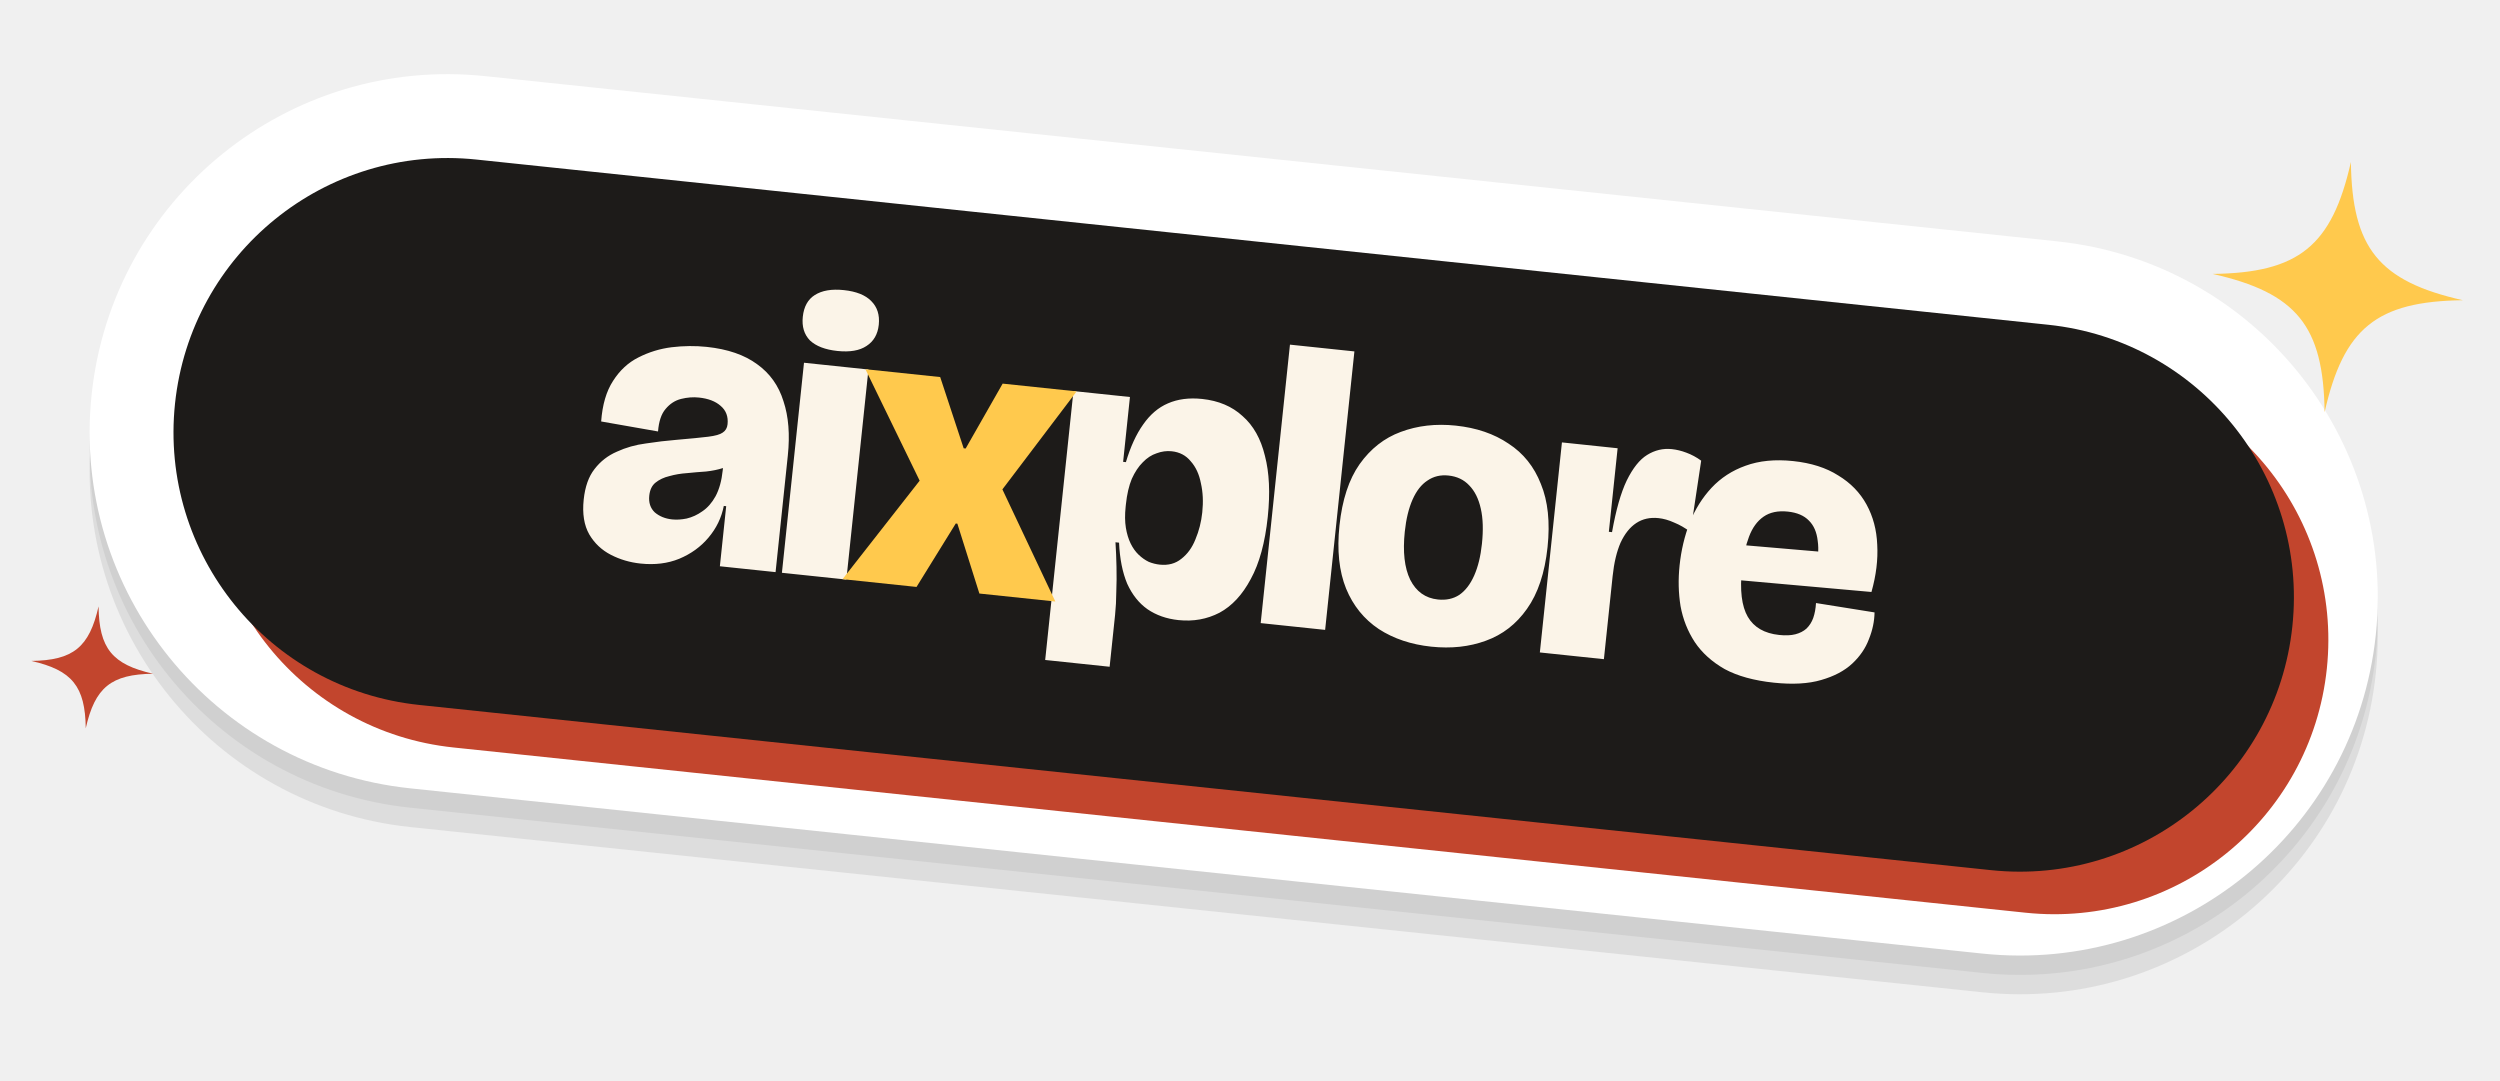
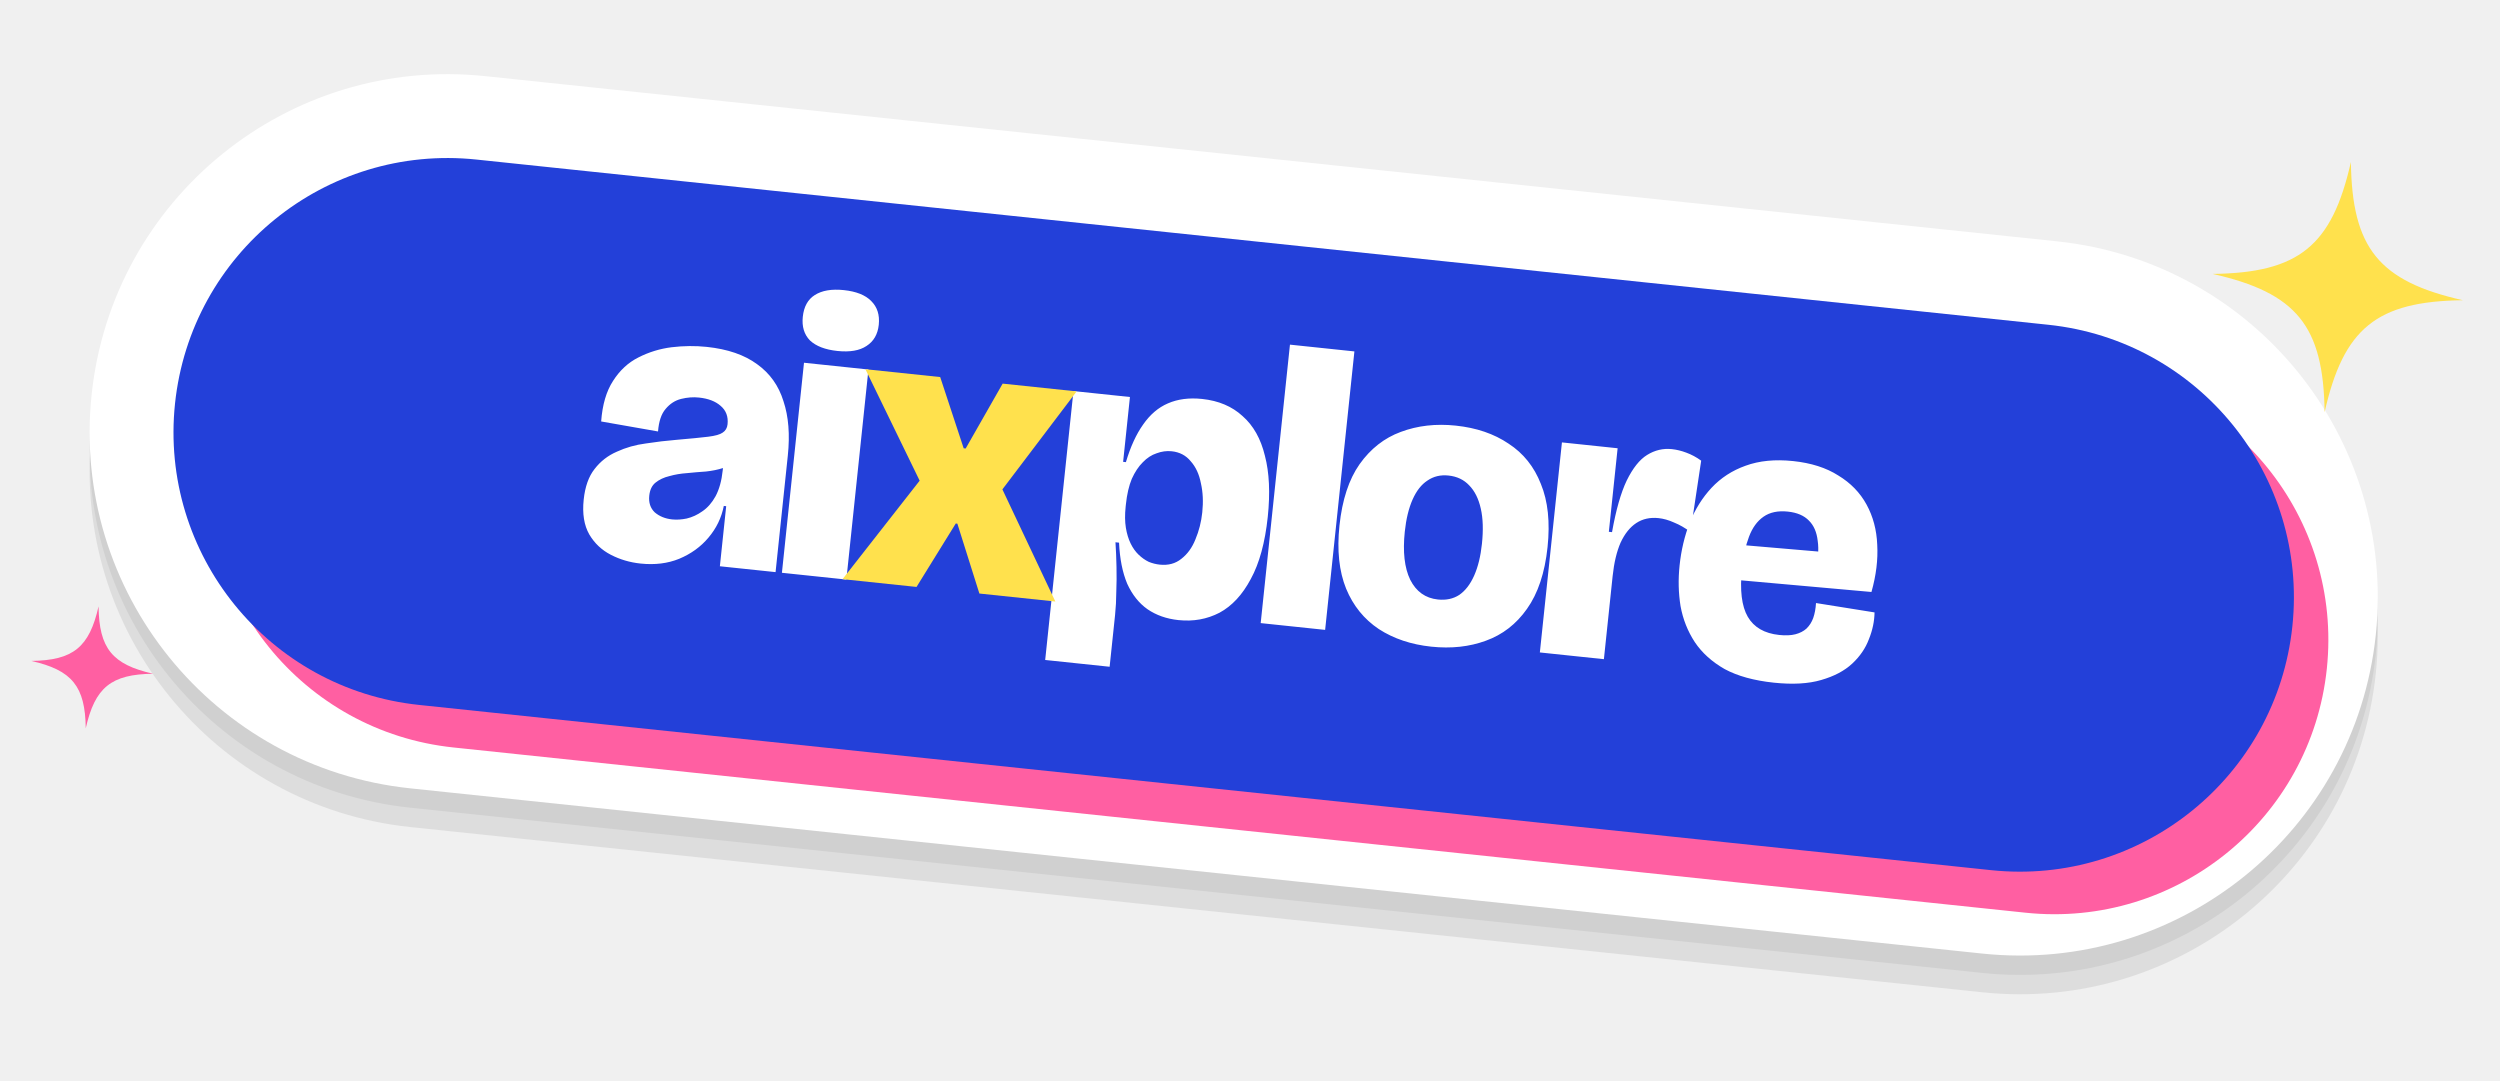
<svg xmlns="http://www.w3.org/2000/svg" width="775" height="335" viewBox="20 108 775 335" fill="none">
  <rect x="60" y="132" width="712" height="222" rx="111" transform="rotate(6 60 132)" fill="#000" fill-opacity="0.08" />
  <rect x="60" y="126" width="712" height="222" rx="111" transform="rotate(6 60 126)" fill="#000" fill-opacity="0.06" />
  <rect x="60" y="120" width="712" height="222" rx="111" transform="rotate(6 60 120)" fill="#fff" />
-   <rect x="93.82" y="161.764" width="660" height="170" rx="85" transform="rotate(6 93.8197 161.764)" fill="#C2452D" />
-   <rect x="83.14" y="148.575" width="660" height="170" rx="85" transform="rotate(6 83.1398 148.575)" fill="#1D1B19" />
-   <path d="M218.562 282.701C215.273 282.356 212.209 281.452 209.371 279.99C206.532 278.528 204.301 276.423 202.678 273.676C201.064 270.846 200.485 267.253 200.943 262.895C201.367 258.867 202.489 255.702 204.311 253.399C206.14 251.015 208.449 249.221 211.235 248.018C214.03 246.732 217.028 245.883 220.23 245.472C223.441 244.978 226.597 244.603 229.7 244.348C234.061 243.975 237.337 243.654 239.526 243.385C241.716 243.117 243.215 242.693 244.024 242.113C244.915 241.541 245.421 240.68 245.542 239.529C245.793 237.145 245.079 235.241 243.399 233.818C241.803 232.403 239.565 231.545 236.688 231.242C234.879 231.052 233.036 231.191 231.158 231.659C229.28 232.126 227.675 233.163 226.343 234.768C225.019 236.292 224.234 238.62 223.988 241.752L206.359 238.653C206.739 233.456 207.97 229.263 210.05 226.074C212.14 222.802 214.764 220.376 217.922 218.797C221.171 217.143 224.607 216.091 228.228 215.641C231.932 215.199 235.552 215.163 239.087 215.535C245.582 216.218 250.796 218.012 254.73 220.92C258.672 223.744 261.388 227.563 262.877 232.374C264.457 237.112 264.906 242.728 264.223 249.223L263.005 260.815C262.72 263.528 262.43 266.282 262.136 269.078C261.851 271.791 261.566 274.504 261.281 277.217C260.996 279.93 260.711 282.643 260.426 285.356L243.161 283.541C243.472 280.582 243.787 277.581 244.107 274.539C244.427 271.497 244.764 268.291 245.118 264.92L244.378 264.842C243.66 268.507 242.068 271.789 239.602 274.689C237.227 277.515 234.214 279.692 230.562 281.22C227.001 282.674 223.001 283.168 218.562 282.701ZM228.354 269.018C229.751 269.165 231.257 269.074 232.871 268.745C234.576 268.342 236.192 267.598 237.719 266.511C239.328 265.434 240.698 263.873 241.827 261.831C242.964 259.706 243.702 257.041 244.039 253.834L244.35 250.875L247.718 250.855C246.948 251.854 245.748 252.601 244.116 253.094C242.567 253.597 240.826 253.954 238.892 254.166C236.966 254.296 234.995 254.463 232.979 254.667C231.054 254.797 229.234 255.105 227.521 255.589C225.816 255.992 224.373 256.672 223.192 257.628C222.102 258.511 221.461 259.857 221.271 261.665C221.047 263.803 221.614 265.525 222.973 266.832C224.422 268.065 226.216 268.793 228.354 269.018ZM262.395 285.563L269.239 220.45L289.216 222.549L282.373 287.663L262.395 285.563ZM279.597 216.8C275.815 216.403 272.978 215.315 271.087 213.537C269.287 211.685 268.547 209.239 268.866 206.197C269.195 203.072 270.427 200.833 272.565 199.478C274.793 198.05 277.798 197.535 281.58 197.932C285.444 198.338 288.276 199.467 290.076 201.319C291.959 203.179 292.74 205.63 292.421 208.672C292.109 211.632 290.84 213.826 288.612 215.254C286.466 216.691 283.461 217.206 279.597 216.8ZM344.007 312.594L350.332 252.413L352.769 229.229L370.281 231.07L368.168 251.171L369.031 251.262C370.445 246.506 372.225 242.62 374.371 239.604C376.525 236.505 379.082 234.322 382.042 233.054C385.092 231.712 388.631 231.253 392.66 231.676C397.757 232.212 401.935 233.981 405.194 236.983C408.543 239.912 410.854 244.02 412.127 249.308C413.491 254.521 413.784 260.828 413.007 268.227C412.168 276.202 410.413 282.626 407.739 287.498C405.148 292.379 401.914 295.863 398.038 297.949C394.17 299.953 389.934 300.713 385.33 300.229C381.63 299.841 378.424 298.714 375.71 296.849C373.079 294.994 370.987 292.363 369.433 288.958C367.97 285.479 367.128 281.235 366.906 276.224L365.796 276.108C365.957 278.535 366.063 281.081 366.115 283.747C366.176 286.33 366.155 288.904 366.052 291.47C366.039 293.963 365.912 296.36 365.67 298.662L363.985 314.694L344.007 312.594ZM379.531 283.037C382.162 283.314 384.386 282.716 386.203 281.245C388.102 279.782 389.56 277.774 390.577 275.221C391.684 272.594 392.393 269.801 392.704 266.841C393.05 263.553 392.909 260.546 392.281 257.82C391.744 255.02 390.694 252.749 389.132 251.005C387.661 249.188 385.692 248.15 383.225 247.891C381.663 247.727 380.103 247.937 378.546 248.521C376.997 249.023 375.569 249.954 374.262 251.313C372.964 252.589 371.829 254.299 370.856 256.441C369.965 258.591 369.355 261.229 369.027 264.353L368.949 265.093C368.69 267.559 368.712 269.723 369.015 271.583C369.318 273.444 369.812 275.075 370.495 276.477C371.179 277.879 372.012 279.047 372.995 279.981C373.977 280.916 375.022 281.649 376.13 282.181C377.246 282.631 378.38 282.916 379.531 283.037ZM410.813 301.162L419.886 214.838L439.864 216.938L430.791 303.262L410.813 301.162ZM463.706 308.467C457.458 307.81 452.038 305.994 447.446 303.018C442.864 299.959 439.479 295.78 437.293 290.48C435.116 285.097 434.429 278.583 435.233 270.937C436.071 262.963 438.151 256.615 441.474 251.893C444.887 247.099 449.144 243.764 454.245 241.89C459.437 239.942 465.116 239.292 471.282 239.94C477.695 240.614 483.152 242.476 487.652 245.525C492.244 248.502 495.587 252.677 497.682 258.05C499.868 263.351 500.555 269.865 499.743 277.593C498.904 285.568 496.779 291.952 493.365 296.747C490.043 301.468 485.79 304.762 480.607 306.628C475.506 308.502 469.872 309.115 463.706 308.467ZM465.742 293.844C468.29 294.112 470.501 293.638 472.375 292.421C474.257 291.123 475.797 289.124 476.995 286.423C478.193 283.723 478.995 280.441 479.401 276.577C479.851 272.302 479.733 268.674 479.049 265.693C478.374 262.629 477.173 260.217 475.446 258.456C473.801 256.704 471.664 255.69 469.033 255.413C466.566 255.154 464.392 255.674 462.51 256.972C460.637 258.188 459.101 260.146 457.903 262.847C456.705 265.547 455.898 268.87 455.483 272.816C454.827 279.065 455.386 284.028 457.16 287.705C459.017 291.391 461.878 293.438 465.742 293.844ZM497.354 310.258L501.074 274.865L504.198 245.145L521.463 246.959L518.741 272.857L519.728 272.961C520.947 266.106 522.463 260.78 524.275 256.98C526.178 253.107 528.285 250.461 530.595 249.041C532.997 247.548 535.554 246.944 538.267 247.229C539.747 247.385 541.246 247.75 542.765 248.326C544.366 248.909 545.9 249.736 547.367 250.804L544.047 272.898C542.351 271.639 540.666 270.673 538.991 269.998C537.325 269.241 535.711 268.78 534.149 268.616C531.518 268.34 529.22 268.846 527.256 270.136C525.292 271.426 523.665 273.457 522.376 276.231C521.17 279.014 520.35 282.46 519.918 286.571L517.209 312.345L497.354 310.258ZM569.892 319.628C563.726 318.98 558.637 317.572 554.626 315.405C550.705 313.164 547.63 310.389 545.401 307.079C543.181 303.687 541.703 299.957 540.967 295.89C540.313 291.832 540.215 287.624 540.673 283.266C541.165 278.58 542.212 274.16 543.812 270.006C545.494 265.86 547.742 262.273 550.554 259.244C553.457 256.141 556.981 253.851 561.126 252.375C565.361 250.825 570.275 250.344 575.865 250.932C581.456 251.519 586.12 253.007 589.859 255.395C593.689 257.709 596.615 260.718 598.636 264.422C600.657 268.125 601.759 272.273 601.941 276.864C602.206 281.463 601.61 286.346 600.152 291.513L552.843 287.288L553.983 276.436L585.988 279.177L582.738 285.194C583.628 281.464 583.879 278.29 583.489 275.672C583.19 272.981 582.287 270.891 580.781 269.403C579.284 267.832 577.097 266.896 574.219 266.594C571.177 266.274 568.67 266.8 566.697 268.172C564.724 269.544 563.216 271.63 562.174 274.429C561.14 277.147 560.42 280.438 560.014 284.302C559.314 290.961 559.914 295.928 561.814 299.204C563.715 302.479 566.967 304.358 571.571 304.842C573.544 305.05 575.214 304.976 576.581 304.621C577.948 304.266 579.091 303.679 580.008 302.861C580.934 301.961 581.63 300.871 582.097 299.59C582.573 298.227 582.86 296.678 582.96 294.942L601.108 297.847C601.069 300.586 600.487 303.351 599.363 306.142C598.32 308.942 596.601 311.463 594.204 313.705C591.807 315.946 588.595 317.645 584.567 318.801C580.621 319.966 575.729 320.241 569.892 319.628Z" fill="#FBF4E8" />
-   <path d="M281.186 287.538L305.092 257.01L288.276 222.451L311.46 224.887L318.74 246.973L319.356 247.038L330.822 226.922L353.759 229.333L330.743 259.706L347.162 294.472L323.608 291.997L316.783 270.333L316.29 270.281L304.123 289.949L281.186 287.538Z" fill="#FFC94D" />
-   <path d="M748.78 158.206C749.11 184.907 757.441 195.194 783.489 201.069C756.788 201.4 746.501 209.73 740.626 235.779C740.296 209.078 731.965 198.791 705.917 192.916C732.617 192.585 742.905 184.255 748.78 158.206Z" fill="#FFC94D" />
-   <path d="M50.554 295.977C50.715 308.985 54.773 313.996 67.464 316.859C54.456 317.02 49.444 321.078 46.582 333.768C46.42 320.76 42.362 315.749 29.672 312.887C42.68 312.725 47.691 308.667 50.554 295.977Z" fill="#C2452D" />
+   <rect x="93.82" y="161.764" width="660" height="170" rx="85" transform="rotate(6 93.8197 161.764)" fill="#FF5FA2" />
+   <rect x="83.14" y="148.575" width="660" height="170" rx="85" transform="rotate(6 83.1398 148.575)" fill="#2340D9" />
+   <path d="M218.562 282.701C215.273 282.356 212.209 281.452 209.371 279.99C206.532 278.528 204.301 276.423 202.678 273.676C201.064 270.846 200.485 267.253 200.943 262.895C201.367 258.867 202.489 255.702 204.311 253.399C206.14 251.015 208.449 249.221 211.235 248.018C214.03 246.732 217.028 245.883 220.23 245.472C223.441 244.978 226.597 244.603 229.7 244.348C234.061 243.975 237.337 243.654 239.526 243.385C241.716 243.117 243.215 242.693 244.024 242.113C244.915 241.541 245.421 240.68 245.542 239.529C245.793 237.145 245.079 235.241 243.399 233.818C241.803 232.403 239.565 231.545 236.688 231.242C234.879 231.052 233.036 231.191 231.158 231.659C229.28 232.126 227.675 233.163 226.343 234.768C225.019 236.292 224.234 238.62 223.988 241.752L206.359 238.653C206.739 233.456 207.97 229.263 210.05 226.074C212.14 222.802 214.764 220.376 217.922 218.797C221.171 217.143 224.607 216.091 228.228 215.641C231.932 215.199 235.552 215.163 239.087 215.535C245.582 216.218 250.796 218.012 254.73 220.92C258.672 223.744 261.388 227.563 262.877 232.374C264.457 237.112 264.906 242.728 264.223 249.223L263.005 260.815C262.72 263.528 262.43 266.282 262.136 269.078C261.851 271.791 261.566 274.504 261.281 277.217C260.996 279.93 260.711 282.643 260.426 285.356L243.161 283.541C243.472 280.582 243.787 277.581 244.107 274.539C244.427 271.497 244.764 268.291 245.118 264.92L244.378 264.842C243.66 268.507 242.068 271.789 239.602 274.689C237.227 277.515 234.214 279.692 230.562 281.22C227.001 282.674 223.001 283.168 218.562 282.701ZM228.354 269.018C229.751 269.165 231.257 269.074 232.871 268.745C234.576 268.342 236.192 267.598 237.719 266.511C239.328 265.434 240.698 263.873 241.827 261.831C242.964 259.706 243.702 257.041 244.039 253.834L244.35 250.875L247.718 250.855C246.948 251.854 245.748 252.601 244.116 253.094C242.567 253.597 240.826 253.954 238.892 254.166C236.966 254.296 234.995 254.463 232.979 254.667C231.054 254.797 229.234 255.105 227.521 255.589C225.816 255.992 224.373 256.672 223.192 257.628C222.102 258.511 221.461 259.857 221.271 261.665C221.047 263.803 221.614 265.525 222.973 266.832C224.422 268.065 226.216 268.793 228.354 269.018ZM262.395 285.563L269.239 220.45L289.216 222.549L282.373 287.663L262.395 285.563ZM279.597 216.8C275.815 216.403 272.978 215.315 271.087 213.537C269.287 211.685 268.547 209.239 268.866 206.197C269.195 203.072 270.427 200.833 272.565 199.478C274.793 198.05 277.798 197.535 281.58 197.932C285.444 198.338 288.276 199.467 290.076 201.319C291.959 203.179 292.74 205.63 292.421 208.672C292.109 211.632 290.84 213.826 288.612 215.254C286.466 216.691 283.461 217.206 279.597 216.8ZM344.007 312.594L350.332 252.413L352.769 229.229L370.281 231.07L368.168 251.171L369.031 251.262C370.445 246.506 372.225 242.62 374.371 239.604C376.525 236.505 379.082 234.322 382.042 233.054C385.092 231.712 388.631 231.253 392.66 231.676C397.757 232.212 401.935 233.981 405.194 236.983C408.543 239.912 410.854 244.02 412.127 249.308C413.491 254.521 413.784 260.828 413.007 268.227C412.168 276.202 410.413 282.626 407.739 287.498C405.148 292.379 401.914 295.863 398.038 297.949C394.17 299.953 389.934 300.713 385.33 300.229C381.63 299.841 378.424 298.714 375.71 296.849C373.079 294.994 370.987 292.363 369.433 288.958C367.97 285.479 367.128 281.235 366.906 276.224L365.796 276.108C365.957 278.535 366.063 281.081 366.115 283.747C366.176 286.33 366.155 288.904 366.052 291.47C366.039 293.963 365.912 296.36 365.67 298.662L363.985 314.694L344.007 312.594ZM379.531 283.037C382.162 283.314 384.386 282.716 386.203 281.245C388.102 279.782 389.56 277.774 390.577 275.221C391.684 272.594 392.393 269.801 392.704 266.841C393.05 263.553 392.909 260.546 392.281 257.82C391.744 255.02 390.694 252.749 389.132 251.005C387.661 249.188 385.692 248.15 383.225 247.891C381.663 247.727 380.103 247.937 378.546 248.521C376.997 249.023 375.569 249.954 374.262 251.313C372.964 252.589 371.829 254.299 370.856 256.441C369.965 258.591 369.355 261.229 369.027 264.353L368.949 265.093C368.69 267.559 368.712 269.723 369.015 271.583C369.318 273.444 369.812 275.075 370.495 276.477C371.179 277.879 372.012 279.047 372.995 279.981C373.977 280.916 375.022 281.649 376.13 282.181C377.246 282.631 378.38 282.916 379.531 283.037ZM410.813 301.162L419.886 214.838L439.864 216.938L430.791 303.262L410.813 301.162ZM463.706 308.467C457.458 307.81 452.038 305.994 447.446 303.018C442.864 299.959 439.479 295.78 437.293 290.48C435.116 285.097 434.429 278.583 435.233 270.937C436.071 262.963 438.151 256.615 441.474 251.893C444.887 247.099 449.144 243.764 454.245 241.89C459.437 239.942 465.116 239.292 471.282 239.94C477.695 240.614 483.152 242.476 487.652 245.525C492.244 248.502 495.587 252.677 497.682 258.05C499.868 263.351 500.555 269.865 499.743 277.593C498.904 285.568 496.779 291.952 493.365 296.747C490.043 301.468 485.79 304.762 480.607 306.628C475.506 308.502 469.872 309.115 463.706 308.467ZM465.742 293.844C468.29 294.112 470.501 293.638 472.375 292.421C474.257 291.123 475.797 289.124 476.995 286.423C478.193 283.723 478.995 280.441 479.401 276.577C479.851 272.302 479.733 268.674 479.049 265.693C478.374 262.629 477.173 260.217 475.446 258.456C473.801 256.704 471.664 255.69 469.033 255.413C466.566 255.154 464.392 255.674 462.51 256.972C460.637 258.188 459.101 260.146 457.903 262.847C456.705 265.547 455.898 268.87 455.483 272.816C454.827 279.065 455.386 284.028 457.16 287.705C459.017 291.391 461.878 293.438 465.742 293.844ZM497.354 310.258L501.074 274.865L504.198 245.145L521.463 246.959L518.741 272.857L519.728 272.961C520.947 266.106 522.463 260.78 524.275 256.98C526.178 253.107 528.285 250.461 530.595 249.041C532.997 247.548 535.554 246.944 538.267 247.229C539.747 247.385 541.246 247.75 542.765 248.326C544.366 248.909 545.9 249.736 547.367 250.804L544.047 272.898C542.351 271.639 540.666 270.673 538.991 269.998C537.325 269.241 535.711 268.78 534.149 268.616C531.518 268.34 529.22 268.846 527.256 270.136C525.292 271.426 523.665 273.457 522.376 276.231C521.17 279.014 520.35 282.46 519.918 286.571L517.209 312.345L497.354 310.258ZM569.892 319.628C563.726 318.98 558.637 317.572 554.626 315.405C550.705 313.164 547.63 310.389 545.401 307.079C543.181 303.687 541.703 299.957 540.967 295.89C540.313 291.832 540.215 287.624 540.673 283.266C541.165 278.58 542.212 274.16 543.812 270.006C545.494 265.86 547.742 262.273 550.554 259.244C553.457 256.141 556.981 253.851 561.126 252.375C565.361 250.825 570.275 250.344 575.865 250.932C581.456 251.519 586.12 253.007 589.859 255.395C593.689 257.709 596.615 260.718 598.636 264.422C600.657 268.125 601.759 272.273 601.941 276.864C602.206 281.463 601.61 286.346 600.152 291.513L552.843 287.288L553.983 276.436L585.988 279.177L582.738 285.194C583.628 281.464 583.879 278.29 583.489 275.672C583.19 272.981 582.287 270.891 580.781 269.403C579.284 267.832 577.097 266.896 574.219 266.594C571.177 266.274 568.67 266.8 566.697 268.172C564.724 269.544 563.216 271.63 562.174 274.429C561.14 277.147 560.42 280.438 560.014 284.302C559.314 290.961 559.914 295.928 561.814 299.204C563.715 302.479 566.967 304.358 571.571 304.842C573.544 305.05 575.214 304.976 576.581 304.621C577.948 304.266 579.091 303.679 580.008 302.861C580.934 301.961 581.63 300.871 582.097 299.59C582.573 298.227 582.86 296.678 582.96 294.942L601.108 297.847C601.069 300.586 600.487 303.351 599.363 306.142C598.32 308.942 596.601 311.463 594.204 313.705C591.807 315.946 588.595 317.645 584.567 318.801C580.621 319.966 575.729 320.241 569.892 319.628Z" fill="#FFFFFF" />
+   <path d="M281.186 287.538L305.092 257.01L288.276 222.451L311.46 224.887L318.74 246.973L319.356 247.038L330.822 226.922L353.759 229.333L330.743 259.706L347.162 294.472L323.608 291.997L316.783 270.333L316.29 270.281L304.123 289.949L281.186 287.538Z" fill="#FFE14D" />
+   <path d="M748.78 158.206C749.11 184.907 757.441 195.194 783.489 201.069C756.788 201.4 746.501 209.73 740.626 235.779C740.296 209.078 731.965 198.791 705.917 192.916C732.617 192.585 742.905 184.255 748.78 158.206Z" fill="#FFE14D" />
+   <path d="M50.554 295.977C50.715 308.985 54.773 313.996 67.464 316.859C54.456 317.02 49.444 321.078 46.582 333.768C46.42 320.76 42.362 315.749 29.672 312.887C42.68 312.725 47.691 308.667 50.554 295.977Z" fill="#FF5FA2" />
</svg>
